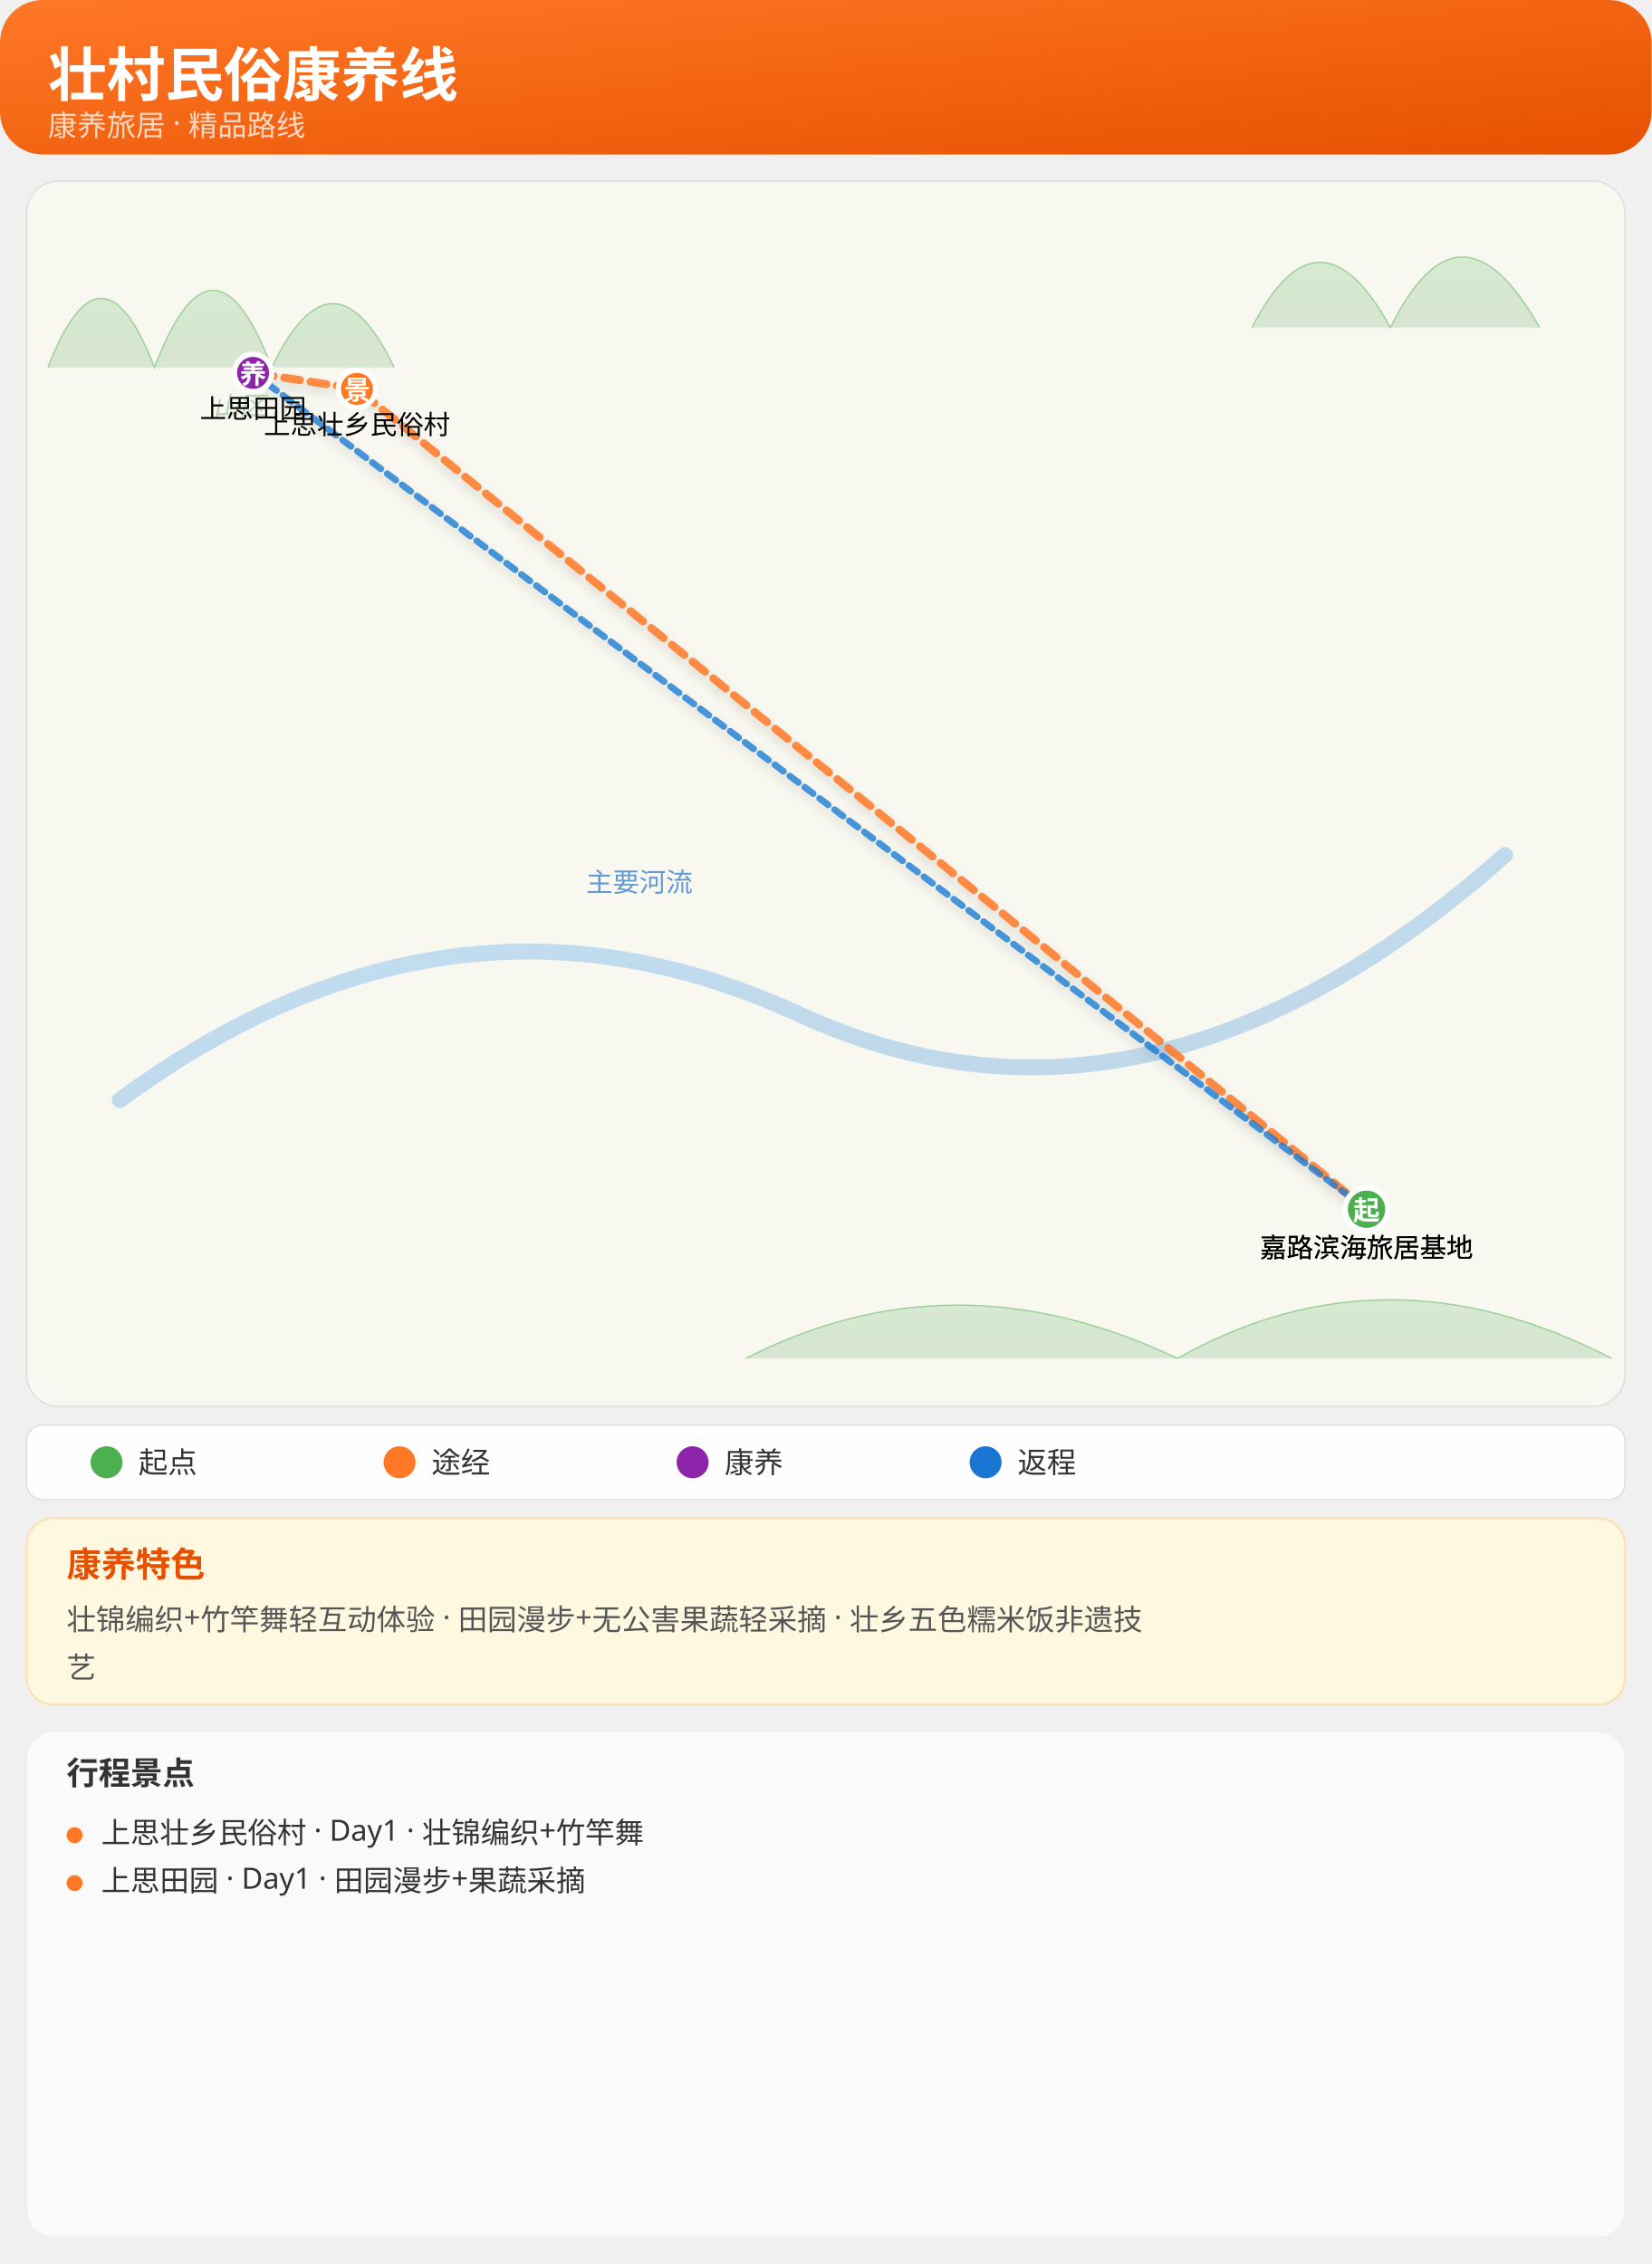
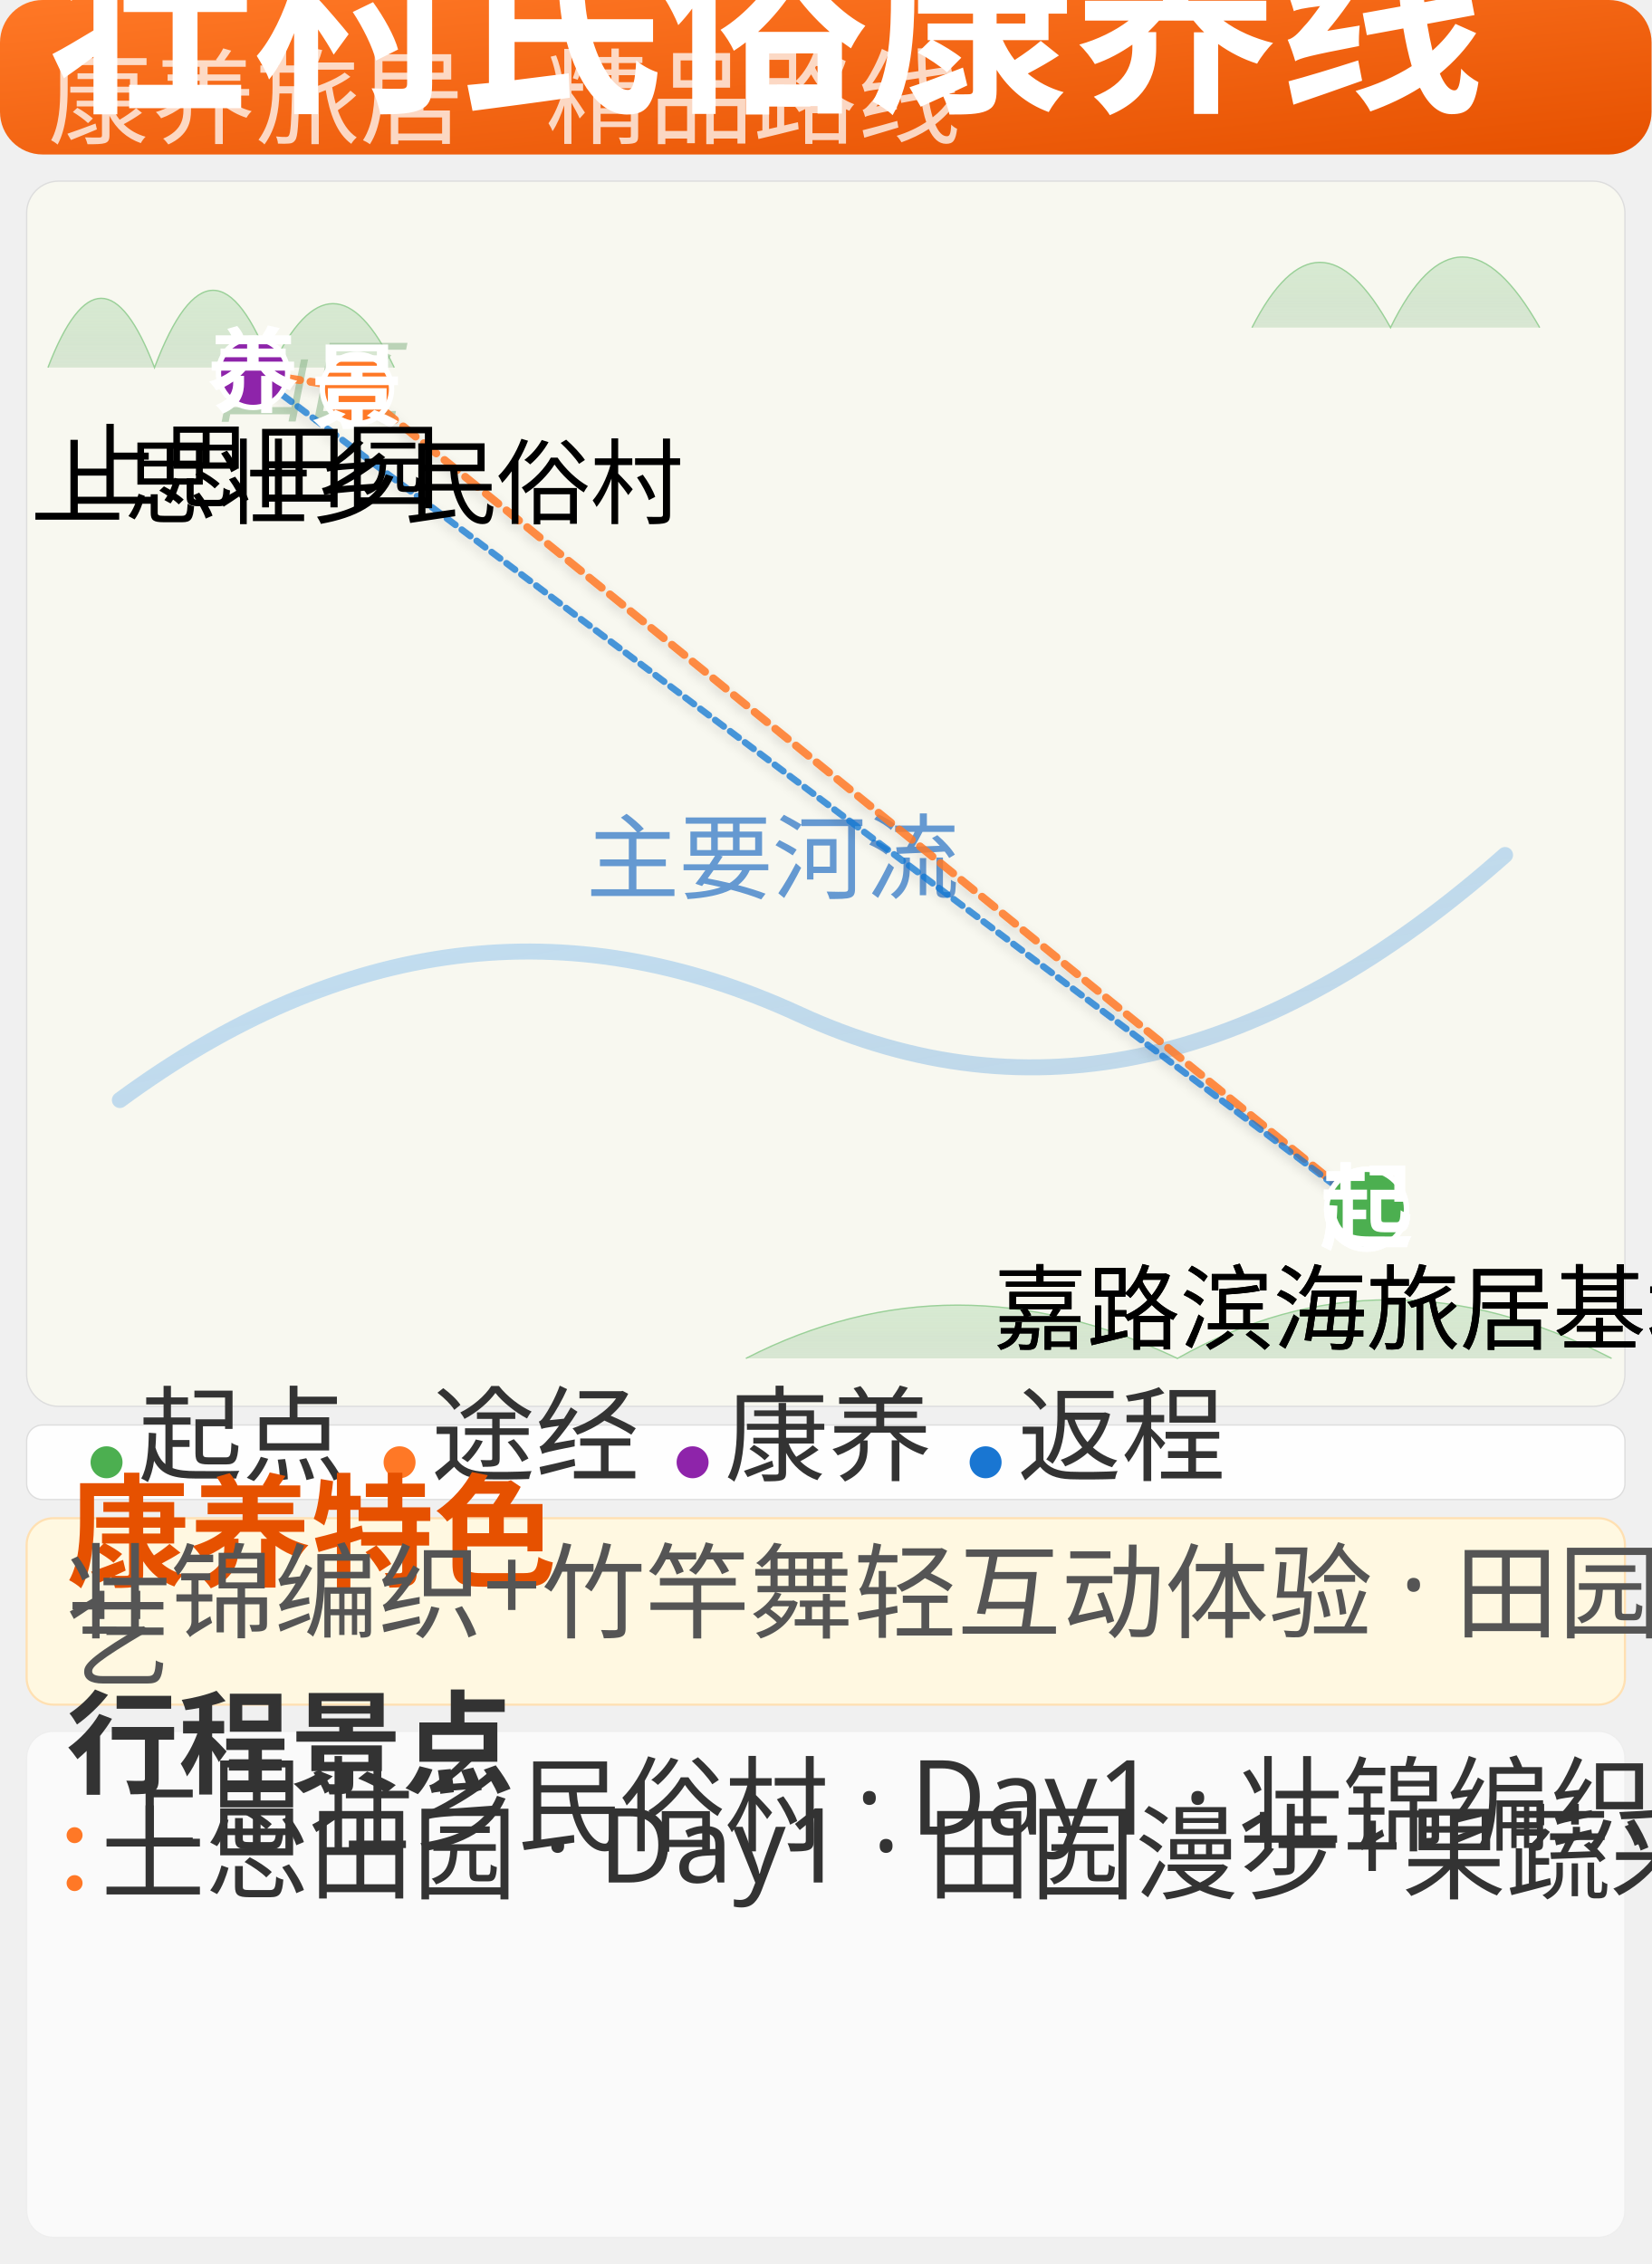
<svg xmlns="http://www.w3.org/2000/svg" viewBox="0 0 620 850" data-route-id="fcg_route_003" data-version="standard" data-route-name="壮村民俗康养线" data-center-lat="21.8439" data-center-lng="108.0709" style="width:100%;max-width:620px;background:linear-gradient(180deg,#F5F0E8 0%,#E8F4E8 100%);border-radius:16px;font-family:'PingFang SC','Microsoft YaHei',sans-serif">
  <defs>
    <linearGradient id="boundaryGrad" x1="0" y1="0" x2="1" y2="1">
      <stop offset="0%" stop-color="#E8F5E9" stop-opacity="0.95" />
      <stop offset="100%" stop-color="#C8E6C9" stop-opacity="0.8" />
    </linearGradient>
    <linearGradient id="riverGrad" x1="0" y1="0" x2="1" y2="1">
      <stop offset="0%" stop-color="#64B5F6" stop-opacity="0.7" />
      <stop offset="100%" stop-color="#1976D2" stop-opacity="0.5" />
    </linearGradient>
    <linearGradient id="hillGrad" x1="0" y1="0" x2="0" y2="1">
      <stop offset="0%" stop-color="#81C784" stop-opacity="0.5" />
      <stop offset="100%" stop-color="#388E3C" stop-opacity="0.3" />
    </linearGradient>
    <linearGradient id="heroGrad" x1="0" y1="0" x2="1" y2="1">
      <stop offset="0%" stop-color="#FF7826" />
      <stop offset="100%" stop-color="#E65100" />
    </linearGradient>
    <filter id="shadow">
      <feDropShadow dx="0" dy="2" stdDeviation="2" flood-color="#000" flood-opacity="0.15" />
    </filter>
  </defs>
  <rect x="0" y="0" width="620" height="58" rx="16" fill="url(#heroGrad)" />
-   <text x="18" y="36" fill="#fff" font-size="22" font-weight="bold">壮村民俗康养线</text>
-   <text x="18" y="51" fill="rgba(255,255,255,0.75)" font-size="11">康养旅居 · 精品路线</text>
+   <text x="18" y="36" fill="#fff" font-size="77" font-weight="bold">壮村民俗康养线</text>
+   <text x="18" y="51" fill="rgba(255,255,255,0.75)" font-size="39">康养旅居 · 精品路线</text>
  <rect x="10" y="68" width="600" height="460" rx="12" fill="#F8F8F0" stroke="#DDD" stroke-width="0.5" />
  <g class="mountains" opacity="0.55">
    <path d="M18,138 Q38,86 58,138 Q80,80 102,138 Q125,90 148,138" fill="url(#hillGrad)" stroke="#4CAF50" stroke-width="0.5" />
    <path d="M470,123 Q495,74 522,123 Q548,70 578,123" fill="url(#hillGrad)" stroke="#4CAF50" stroke-width="0.5" />
    <path d="M280,510 Q358,470 442,510 Q520,466 605,510" fill="url(#hillGrad)" stroke="#4CAF50" stroke-width="0.5" />
-     <text x="80" y="156" fill="#2E7D32" font-size="10" opacity="0.55" font-style="italic">山区</text>
+     <text x="80" y="156" fill="#2E7D32" font-size="35" opacity="0.55" font-style="italic">山区</text>
  </g>
  <g class="rivers">
    <path d="M45,413 Q170,321 300,380.8 T565,321" fill="none" stroke="url(#riverGrad)" stroke-width="6" stroke-linecap="round" opacity="0.5" />
-     <text x="220" y="334.8" fill="#1565C0" font-size="10" opacity="0.65">主要河流</text>
+     <text x="220" y="334.8" fill="#1565C0" font-size="35" opacity="0.65">主要河流</text>
  </g>
  <g class="route-paths" filter="url(#shadow)">
    <path d="M 513 454 L 134 146 L 95 140" fill="none" stroke="#FF7826" stroke-width="3" stroke-dasharray="6 4" stroke-linecap="round" stroke-linejoin="round" opacity="0.85" />
    <path d="M 95 140 L 513 454" fill="none" stroke="#1976D2" stroke-width="2.5" stroke-dasharray="4 3" stroke-linecap="round" stroke-linejoin="round" opacity="0.75" />
  </g>
  <g class="markers">
-     <g class="route-marker" style="cursor:pointer" data-type="base" data-day="Day1" data-name="嘉路滨海旅居基地" data-plan="大本营出发" data-lat="21.5279" data-lng="108.1668" data-spot-desc="壮锦编织+竹竿舞轻互动体验" transform="translate(513,454)">
-       <circle r="8" fill="#4CAF50" stroke="#fff" stroke-width="2" />
-       <text text-anchor="middle" dy="4" fill="#fff" font-size="10" font-weight="bold">起</text>
-       <text y="18" text-anchor="middle" font-size="10" fill="#000" font-family="sans-serif">嘉路滨海旅居基地</text>
+     <g class="route-marker" style="cursor:pointer" data-type="base" data-day="Day1" data-name="嘉路滨海旅居基地" data-plan="大本营出发" data-lat="21.5279" data-lng="108.1668" data-spot-desc="壮锦编织+竹竿舞轻互动体验" data-spot-img="http://guangxi.china.com.cn/pic/2025-06/30/d4941b5a-98c4-4e89-aba8-4a52307cb5f6.png,https://static.linkolder.com/yanglaos/December2022/6PjlhSBQ9wwwT9hZLjdx.jpeg/c_600_400,https://s.anyang100.com/images/r/19397/w/22217316475640844342.jpg" transform="translate(513,454)">
+       <circle class="hit-area" r="29" fill="transparent" pointer-events="all" />
+       <circle r="15" fill="#4CAF50" stroke="#fff" stroke-width="2" />
+       <text text-anchor="middle" dy="12" fill="#fff" font-size="35" font-weight="bold">起</text>
+       <text y="50" text-anchor="middle" font-size="35" fill="#000" font-family="sans-serif">嘉路滨海旅居基地</text>
    </g>
    <g class="route-marker" style="cursor:pointer" data-type="spot" data-day="Day1" data-name="上思壮乡民俗村" data-plan="壮锦编织+竹竿舞" data-lat="22.1556" data-lng="107.9822" data-spot-desc="田园漫步+无公害果蔬轻采摘" transform="translate(134,146)">
-       <circle r="7" fill="#FF7826" stroke="#fff" stroke-width="2" />
-       <text text-anchor="middle" dy="4" fill="#fff" font-size="10" font-weight="bold">景</text>
-       <text y="17" text-anchor="middle" font-size="10" fill="#000" font-family="sans-serif">上思壮乡民俗村</text>
+       <circle class="hit-area" r="27" fill="transparent" pointer-events="all" />
+       <circle r="13" fill="#FF7826" stroke="#fff" stroke-width="2" />
+       <text text-anchor="middle" dy="12" fill="#fff" font-size="35" font-weight="bold">景</text>
+       <text y="48" text-anchor="middle" font-size="35" fill="#000" font-family="sans-serif">上思壮乡民俗村</text>
    </g>
    <g class="route-marker" style="cursor:pointer" data-type="wellness" data-day="Day1" data-name="上思田园" data-plan="田园漫步+果蔬采摘" data-lat="22.16" data-lng="107.975" data-spot-desc="壮乡五色糯米饭非遗技艺" transform="translate(95,140)">
-       <circle r="7" fill="#8E24AA" stroke="#fff" stroke-width="2" />
-       <text text-anchor="middle" dy="4" fill="#fff" font-size="10" font-weight="bold">养</text>
-       <text y="17" text-anchor="middle" font-size="10" fill="#000" font-family="sans-serif">上思田园</text>
+       <circle class="hit-area" r="27" fill="transparent" pointer-events="all" />
+       <circle r="13" fill="#8E24AA" stroke="#fff" stroke-width="2" />
+       <text text-anchor="middle" dy="12" fill="#fff" font-size="35" font-weight="bold">养</text>
+       <text y="48" text-anchor="middle" font-size="35" fill="#000" font-family="sans-serif">上思田园</text>
    </g>
-     <g class="route-marker" style="cursor:pointer" data-type="base" data-day="Day1" data-name="嘉路滨海旅居基地" data-plan="返回壮药理疗" data-lat="21.5279" data-lng="108.1668" data-spot-desc="壮药熏蒸理疗舒缓关节" transform="translate(513,454)">
-       <circle r="8" fill="#4CAF50" stroke="#fff" stroke-width="2" />
-       <text text-anchor="middle" dy="4" fill="#fff" font-size="10" font-weight="bold">起</text>
-       <text y="18" text-anchor="middle" font-size="10" fill="#000" font-family="sans-serif">嘉路滨海旅居基地</text>
+     <g class="route-marker" style="cursor:pointer" data-type="base" data-day="Day1" data-name="嘉路滨海旅居基地" data-plan="返回壮药理疗" data-lat="21.5279" data-lng="108.1668" data-spot-desc="壮药熏蒸理疗舒缓关节" data-spot-img="http://guangxi.china.com.cn/pic/2025-06/30/d4941b5a-98c4-4e89-aba8-4a52307cb5f6.png,https://static.linkolder.com/yanglaos/December2022/6PjlhSBQ9wwwT9hZLjdx.jpeg/c_600_400,https://s.anyang100.com/images/r/19397/w/22217316475640844342.jpg" transform="translate(513,454)">
+       <circle class="hit-area" r="29" fill="transparent" pointer-events="all" />
+       <circle r="15" fill="#4CAF50" stroke="#fff" stroke-width="2" />
+       <text text-anchor="middle" dy="12" fill="#fff" font-size="35" font-weight="bold">起</text>
+       <text y="50" text-anchor="middle" font-size="35" fill="#000" font-family="sans-serif">嘉路滨海旅居基地</text>
    </g>
  </g>
  <g class="legend" transform="translate(10, 535)">
    <rect width="600" height="28" rx="6" fill="rgba(255,255,255,0.92)" stroke="#ddd" stroke-width="0.5" />
    <circle cx="30" cy="14" r="6" fill="#4CAF50" />
-     <text x="42" y="18" font-size="11" fill="#333">起点</text>
+     <text x="42" y="18" font-size="39" fill="#333">起点</text>
    <circle cx="140" cy="14" r="6" fill="#FF7826" />
-     <text x="152" y="18" font-size="11" fill="#333">途经</text>
+     <text x="152" y="18" font-size="39" fill="#333">途经</text>
    <circle cx="250" cy="14" r="6" fill="#8E24AA" />
-     <text x="262" y="18" font-size="11" fill="#333">康养</text>
+     <text x="262" y="18" font-size="39" fill="#333">康养</text>
    <circle cx="360" cy="14" r="6" fill="#1976D2" />
-     <text x="372" y="18" font-size="11" fill="#333">返程</text>
+     <text x="372" y="18" font-size="39" fill="#333">返程</text>
  </g>
  <g class="wellness-info" transform="translate(10, 570)">
    <rect width="600" height="70" rx="10" fill="#FFF8E1" stroke="#FFE0B2" stroke-width="0.8" />
-     <text x="15" y="22" fill="#E65100" font-size="13" font-weight="bold">康养特色</text>
-     <text x="15" y="42" fill="#555" font-size="11">壮锦编织+竹竿舞轻互动体验 · 田园漫步+无公害果蔬轻采摘 · 壮乡五色糯米饭非遗技</text>
-     <text x="15" y="60" fill="#555" font-size="11">艺</text>
+     <text x="15" y="22" fill="#E65100" font-size="46" font-weight="bold">康养特色</text>
+     <text x="15" y="42" fill="#555" font-size="39">壮锦编织+竹竿舞轻互动体验 · 田园漫步+无公害果蔬轻采摘 · 壮乡五色糯米饭非遗技</text>
+     <text x="15" y="60" fill="#555" font-size="39">艺</text>
  </g>
  <g class="spot-list" transform="translate(10, 650)">
    <rect width="600" height="190" rx="10" fill="#FAFAFA" stroke="#EEE" stroke-width="0.5" />
-     <text x="15" y="20" fill="#333" font-size="12" font-weight="bold">行程景点</text>
+     <text x="15" y="20" fill="#333" font-size="42" font-weight="bold">行程景点</text>
    <g class="spot-item" data-name="上思壮乡民俗村" data-day="Day1" data-spot-desc="田园漫步+无公害果蔬轻采摘">
      <circle cx="18" cy="39" r="3" fill="#FF7826" />
-       <text x="28" y="42" fill="#333" font-size="11">上思壮乡民俗村 · Day1 · 壮锦编织+竹竿舞</text>
+       <text x="28" y="42" fill="#333" font-size="39">上思壮乡民俗村 · Day1 · 壮锦编织+竹竿舞</text>
    </g>
    <g class="spot-item" data-name="上思田园" data-day="Day1" data-spot-desc="壮乡五色糯米饭非遗技艺">
      <circle cx="18" cy="57" r="3" fill="#FF7826" />
-       <text x="28" y="60" fill="#333" font-size="11">上思田园 · Day1 · 田园漫步+果蔬采摘</text>
+       <text x="28" y="60" fill="#333" font-size="39">上思田园 · Day1 · 田园漫步+果蔬采摘</text>
    </g>
  </g>
</svg>
